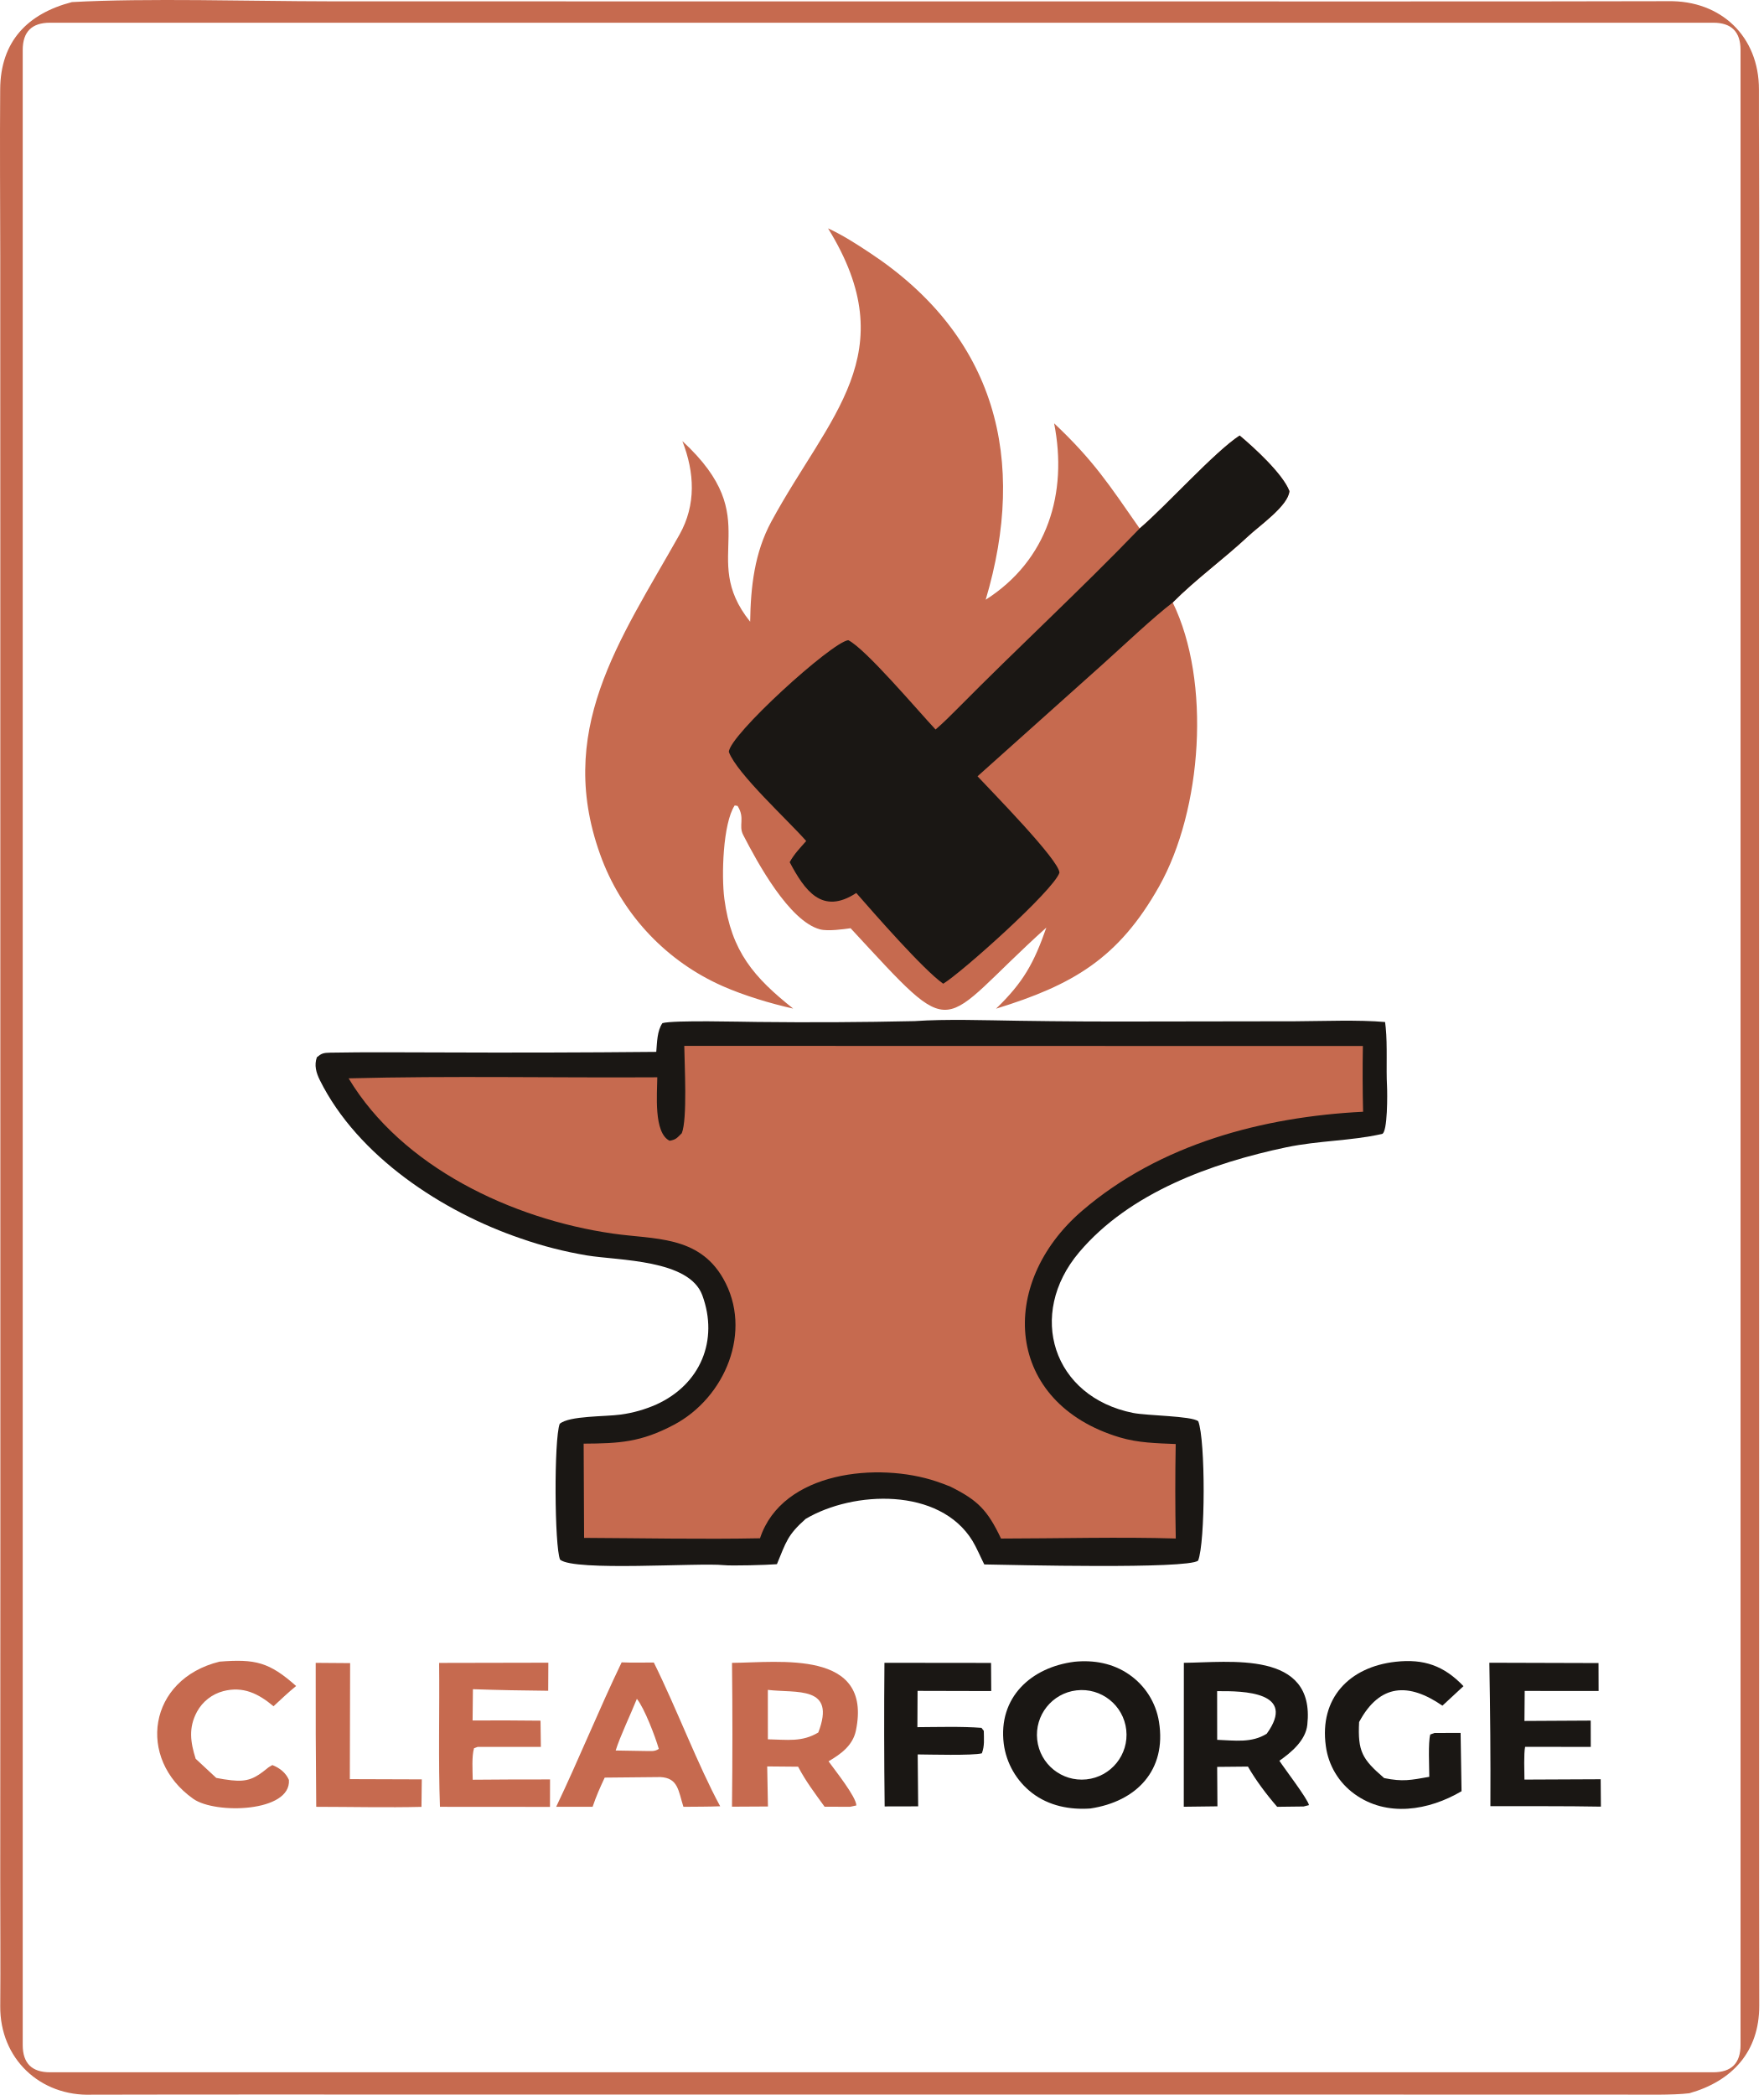
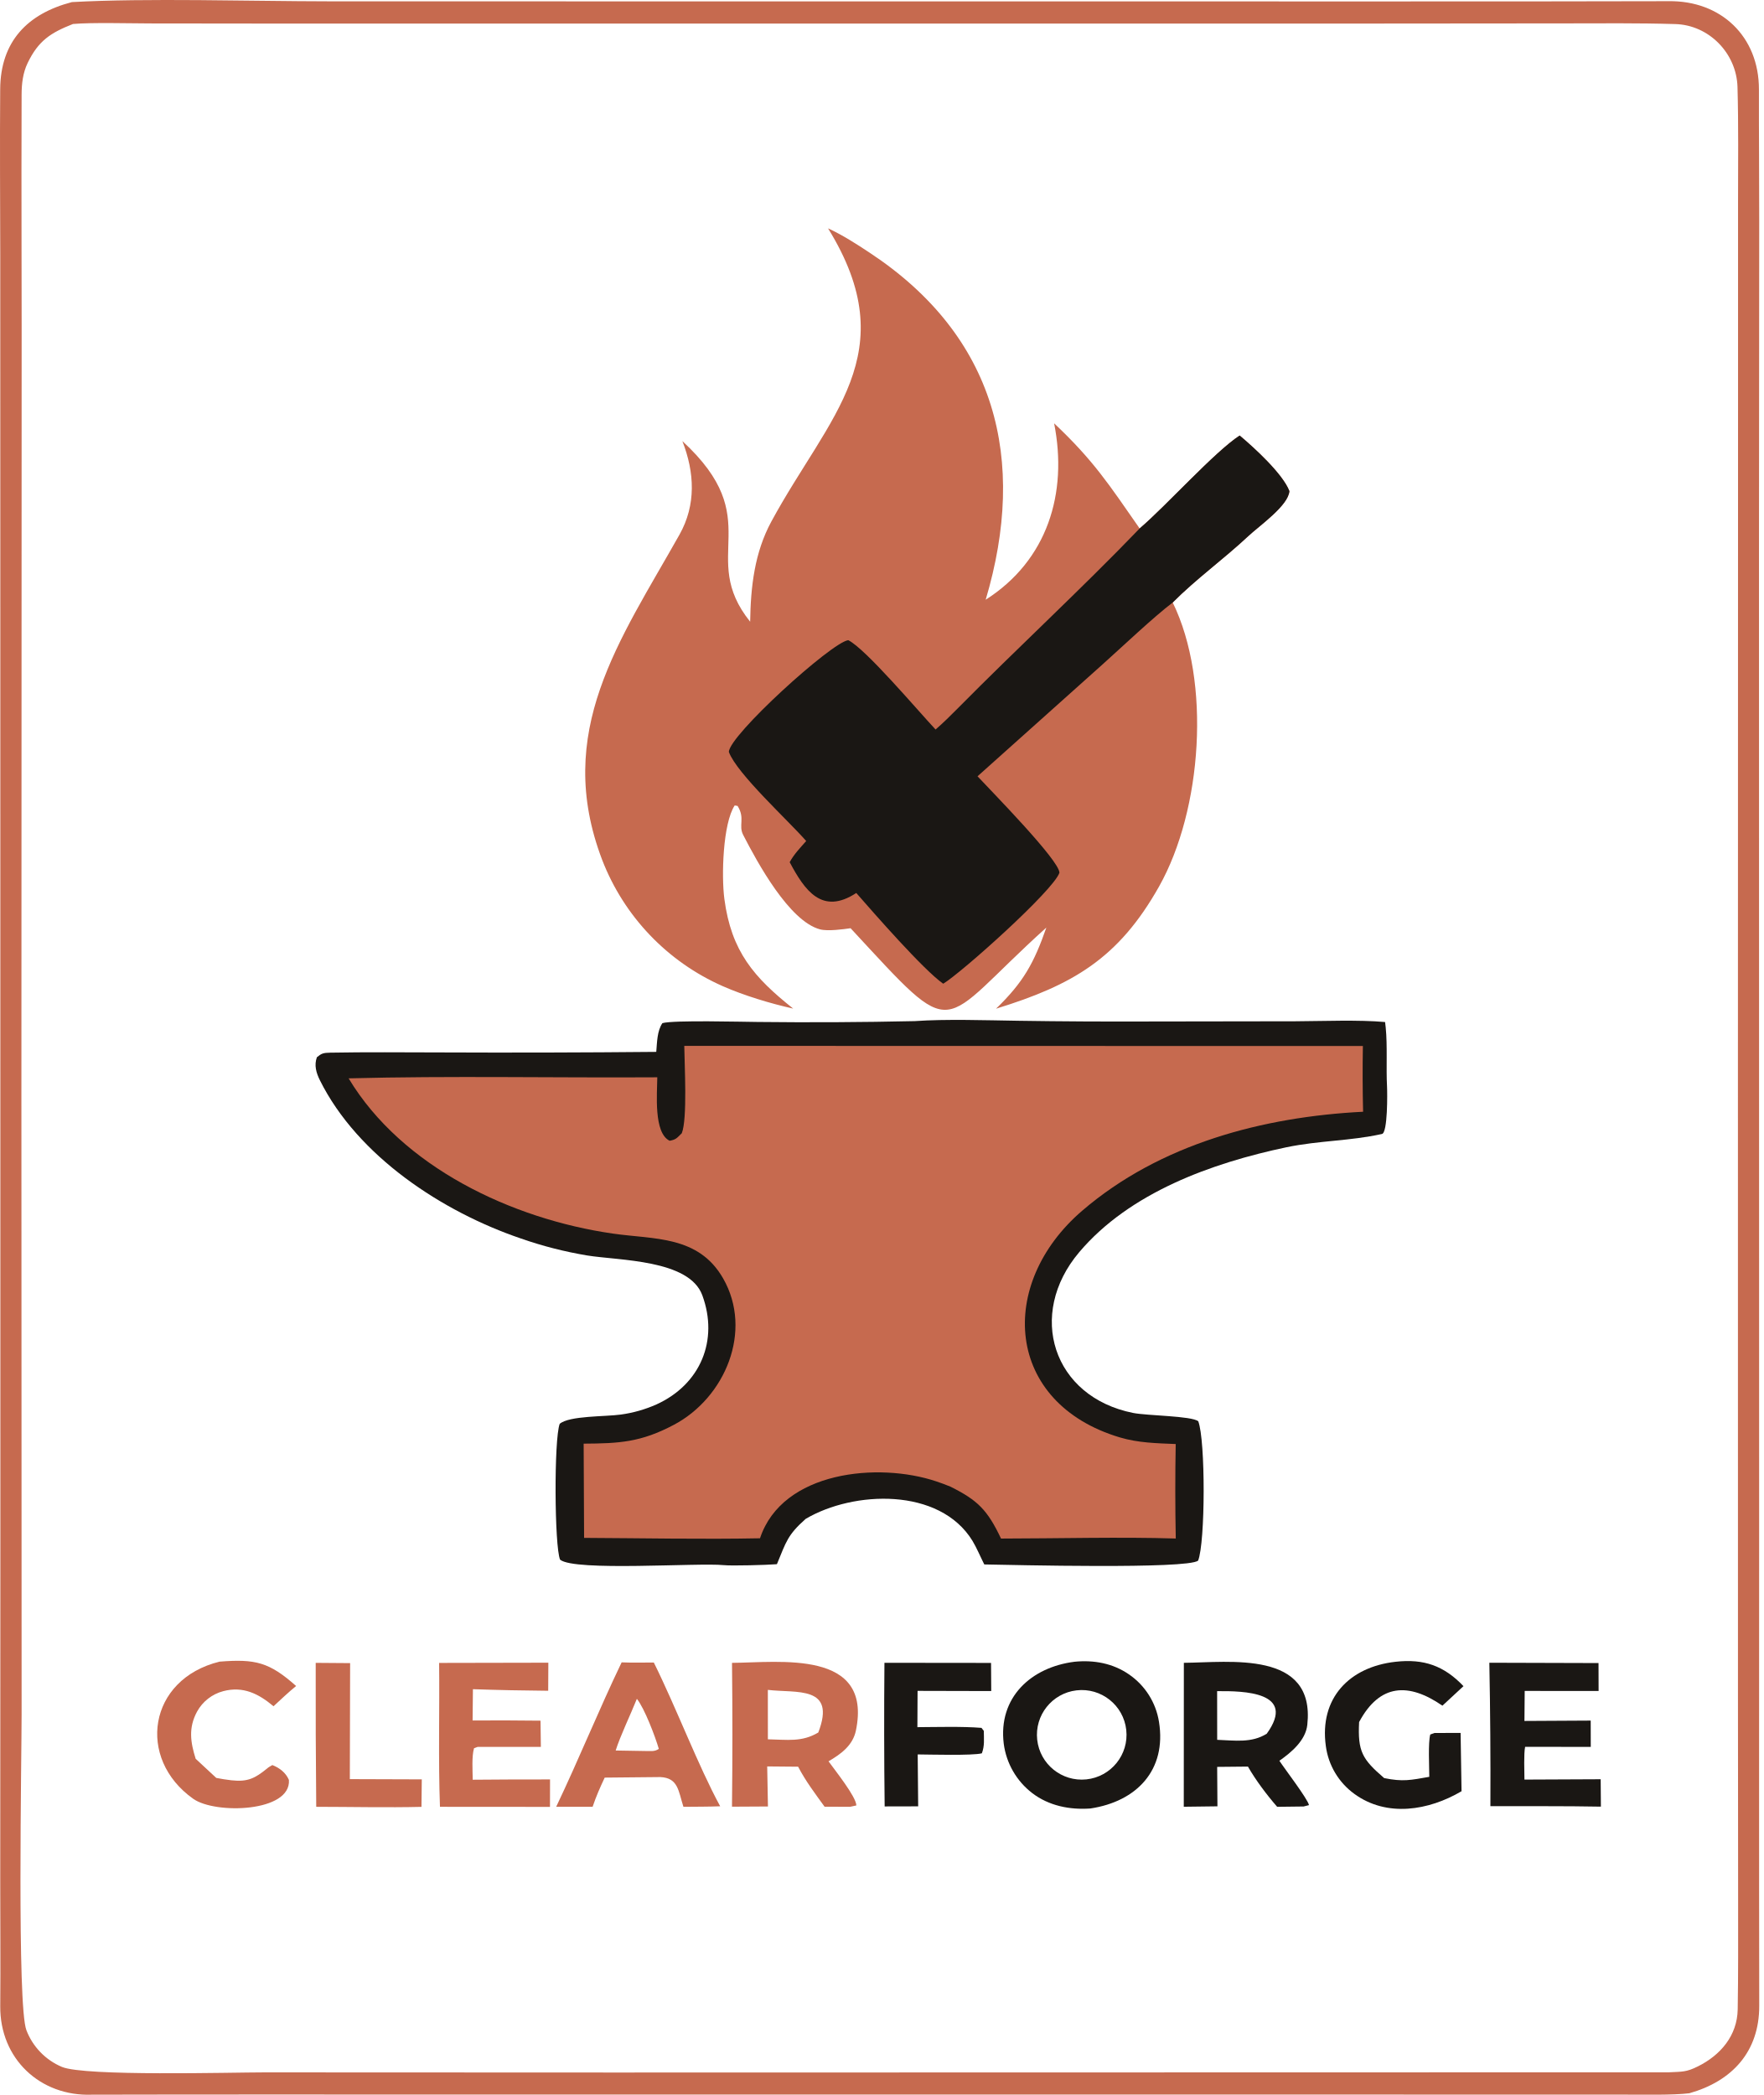
<svg xmlns="http://www.w3.org/2000/svg" width="388" height="461" viewBox="0 0 388 461" fill="none">
-   <path d="M15.827 0.46C32.296 -0.456 55.211 0.276 72.303 0.291L175.85 0.311L307.773 0.314C327.552 0.324 347.291 0.306 367.117 0.26C378.692 0.072 387.079 8.034 387.048 19.706C387.026 29.188 387.119 38.973 387.11 48.546L387.061 120.961L387.092 335.172C387.097 370.579 387.053 405.986 387.114 441.393C387.132 451.469 381.14 457.96 371.737 460.614C368.119 461.063 361.394 460.913 357.639 460.918L333.295 460.913L252.934 460.896L97.261 460.9C71.58 460.904 45.988 460.869 20.214 460.931C8.802 461.34 -0.049 452.986 0.055 441.445C0.135 432.459 0.046 422.997 0.053 413.83L0.083 337.928L0.069 122.141L0.056 56.143C0.034 43.967 -0.049 31.784 0.042 19.61C0.121 9.124 6.025 3.018 15.827 0.46Z M 11 5 H 377 Q 383 5 383 11 V 450 Q 383 456 377 456 H 11 Q 5 456 5 450 V 11 Q 5 5 11 5 Z" fill="#C66A4F" fill-rule="evenodd" />
+   <path d="M15.827 0.46C32.296 -0.456 55.211 0.276 72.303 0.291L175.85 0.311L307.773 0.314C327.552 0.324 347.291 0.306 367.117 0.26C378.692 0.072 387.079 8.034 387.048 19.706C387.026 29.188 387.119 38.973 387.11 48.546L387.061 120.961L387.092 335.172C387.097 370.579 387.053 405.986 387.114 441.393C387.132 451.469 381.14 457.96 371.737 460.614C368.119 461.063 361.394 460.913 357.639 460.918L333.295 460.913L252.934 460.896L97.261 460.9C71.58 460.904 45.988 460.869 20.214 460.931C8.802 461.34 -0.049 452.986 0.055 441.445C0.135 432.459 0.046 422.997 0.053 413.83L0.083 337.928L0.069 122.141L0.056 56.143C0.034 43.967 -0.049 31.784 0.042 19.61C0.121 9.124 6.025 3.018 15.827 0.46Z M16.06 5.279C20.192 4.914 28.592 5.151 33.066 5.157L64.685 5.192L166.886 5.182L300.831 5.185L344.346 5.148C352.426 5.141 360.528 5.052 368.59 5.296C376.036 5.474 382.125 11.719 382.331 19.148C382.564 27.601 382.459 36.111 382.45 44.587V90.284L382.424 233.342L382.432 373.941L382.468 418.923C382.468 426.662 382.507 434.462 382.375 442.166C382.274 447.945 378.577 452.238 373.627 454.699C371.047 455.987 370.199 455.851 367.284 456.004L135.088 456.053L58.204 456.022C51.019 456.022 18.683 456.932 13.63 454.822C10.037 453.311 7.215 450.397 5.816 446.758C3.722 441.445 4.762 386.646 4.755 377.149L4.709 241.358L4.759 88.485C4.8 65.942 4.666 43.344 4.753 20.799C4.762 18.412 5.035 16.042 6.076 13.876C8.462 8.915 11.18 7.205 16.06 5.279Z" fill="#C66A4F" fill-rule="evenodd" />
  <path d="M201.262 224.694C208.143 224.206 217.061 224.514 223.995 224.615C233.656 224.764 243.318 224.817 252.98 224.777L285.07 224.729C291.09 224.698 298.972 224.373 304.782 224.896C304.834 225.292 304.88 225.692 304.92 226.087C305.329 230.218 304.988 234.911 305.21 239.06C305.286 240.479 305.375 249.246 304.105 249.527C296.984 251.105 290.392 250.942 283.071 252.454C266.639 255.922 248.593 262.399 237.469 275.552C225.876 289.267 231.668 307.39 249.343 310.915C252.467 311.539 262.203 311.552 263.674 312.747C265.282 316.948 265.241 339.391 263.64 343.417C261.256 345.319 222.829 344.361 216.587 344.252C215.807 342.709 214.853 340.468 213.989 339.057C206.756 327.249 187.803 328.005 177.285 334.228C173.268 337.792 173 339.273 170.959 344.19L170.693 344.212C168.749 344.375 160.98 344.59 159.25 344.405C153.751 343.83 126.377 345.834 123.243 343.197C122.001 340.31 121.874 316.711 123.162 313.31C125.278 311.504 133.182 311.754 136.612 311.271C139.316 310.902 141.955 310.15 144.449 309.043C154.129 304.639 158.189 294.927 154.537 285.013C151.632 277.13 136.243 277.406 129.182 276.259C124.214 275.429 119.327 274.176 114.575 272.511C97.416 266.671 78.746 254.493 70.393 237.711C69.576 236.067 69.094 234.397 69.731 232.639C70.76 231.796 71.145 231.664 72.675 231.637C80.594 231.492 88.715 231.571 96.618 231.585C112.548 231.655 128.479 231.615 144.409 231.462C144.59 229.343 144.592 226.83 145.763 225.138C148.251 224.443 163.389 224.857 166.659 224.879C178.194 225.01 189.73 224.949 201.262 224.694Z" fill="#1A1714" />
  <path d="M150.573 230.143L299.898 230.174C299.813 234.995 299.828 239.816 299.944 244.636C277.966 245.753 255.288 251.694 238.141 266.407C219.324 282.557 221.131 308.726 246.401 316.294C250.46 317.506 254.483 317.577 258.71 317.757C258.584 324.687 258.588 331.617 258.723 338.547C246.805 338.165 232.361 338.547 220.27 338.556C217.317 332.325 215.18 330.132 209.141 327.135C208.134 326.717 207.111 326.335 206.076 325.992C193.31 321.677 172.137 323.685 167.237 338.495C154.65 338.75 141.187 338.464 128.528 338.407L128.431 317.673C136.261 317.625 141.009 317.383 148.304 313.516C159.568 307.544 165.738 292.875 159.123 281.313C153.681 271.821 143.945 272.761 134.828 271.443C112.638 268.239 88.467 256.831 76.711 237.289C98.854 236.704 122.341 237.196 144.635 237.056C144.611 240.624 143.79 249.299 147.353 251.022C148.778 250.762 148.928 250.437 150.023 249.365C151.293 246.267 150.611 234.142 150.573 230.143Z" fill="#C66A4F" />
  <path d="M182.21 50.248C185.44 51.737 188.428 53.668 191.389 55.624C219.206 74 226.066 101.135 216.897 131.968C230.497 123.295 234.996 108.535 231.956 93.147C240.693 101.389 244.028 106.614 250.775 116.286C256.688 111.249 267.185 99.499 272.781 95.835C275.982 98.516 282.269 104.261 283.73 108.064C283.487 111.283 277.126 115.677 274.631 118.016C269.378 122.939 263.093 127.487 258.052 132.579C266.552 149.942 264.528 178.217 255.065 195.041C246.117 210.95 236.018 216.759 219.176 221.961C225.195 216.141 227.508 211.945 230.246 204.113C205.769 226.135 211.222 230.205 187.169 204.254C185.666 204.469 182.167 204.963 180.44 204.502C173.664 202.694 166.677 189.835 163.529 183.712C162.445 181.604 164.014 180.046 162.297 177.341L161.665 177.235C159.058 181.236 158.725 192.737 159.393 197.796C160.921 209.379 165.916 215.083 174.538 221.939C169.548 220.827 163.674 219.053 159.023 216.996C146.853 211.629 137.316 201.646 132.515 189.244C121.725 161.004 136.412 140.947 149.522 117.638C153.198 111.102 152.861 103.991 150.154 97.062C168.977 114.41 153.452 122.322 165.069 136.808C165.181 129.117 166.027 121.597 169.74 114.748C182.358 91.47 199.214 77.787 182.21 50.248Z" fill="#C66A4F" />
  <path d="M250.775 116.286C256.688 111.249 267.185 99.499 272.781 95.835C275.982 98.516 282.269 104.261 283.73 108.064C283.487 111.283 277.126 115.677 274.631 118.016C269.378 122.939 263.093 127.487 258.052 132.579C253.849 135.763 246.768 142.478 242.67 146.147L215.103 170.821C218.153 174.108 233.105 189.298 233.124 192.043C231.796 195.975 211.565 214.045 207.55 216.467C203.174 213.393 192.341 200.984 188.421 196.5C180.914 201.417 177.103 195.997 173.767 189.721C174.733 187.946 176.064 186.581 177.402 185.065C173.654 180.744 162.134 170.243 160.387 165.47C160.358 161.897 182.983 141.31 186.659 140.87C190.475 142.757 201.974 156.382 205.87 160.526C207.513 159.104 209.232 157.41 210.763 155.86C223.898 142.567 237.837 129.736 250.775 116.286Z" fill="#1A1714" />
  <path d="M236.458 365.662C240.689 365.244 244.871 365.996 248.409 368.435C251.958 370.856 254.352 374.631 255.029 378.876C256.749 389.511 250.103 396.428 239.936 397.953C235.389 398.278 230.809 397.373 227.133 394.564C223.687 391.919 221.434 388.012 220.87 383.706C219.61 373.532 226.874 366.866 236.458 365.662Z M236.882 371.959C242.315 371.322 247.228 375.229 247.829 380.665C248.431 386.096 244.49 390.983 239.049 391.55C233.659 392.108 228.829 388.214 228.233 382.831C227.637 377.443 231.501 372.592 236.882 371.959Z" fill="#1A1714" fill-rule="evenodd" />
  <path d="M161.076 365.908C171.418 365.846 192.043 362.867 188.343 380.788C187.664 384.079 185.075 385.956 182.316 387.573C183.67 389.471 188.403 395.364 188.439 397.285L187.069 397.579L181.449 397.566C179.339 394.639 177.297 391.967 175.623 388.759L168.82 388.698L168.984 397.513L161.071 397.557C161.191 387.006 161.193 376.455 161.076 365.908Z M168.962 371.854C175.227 372.623 184.077 370.808 180.063 381.232C176.449 383.394 173.243 382.809 168.969 382.73L168.962 371.854Z" fill="#C66A4F" fill-rule="evenodd" />
  <path d="M260.503 365.899C270.517 365.824 289.464 363.06 287.67 379.54C287.297 382.967 284.178 385.591 281.525 387.45C282.639 389.168 287.797 395.896 288.035 397.214L286.857 397.513L281.037 397.584C278.746 394.956 276.334 391.748 274.604 388.733L267.834 388.799L267.892 397.478L260.485 397.57L260.503 365.899Z M267.825 372.135C273.616 372.082 285.415 372.258 278.743 381.5C275.407 383.583 271.759 382.989 267.837 382.844L267.825 372.135Z" fill="#1A1714" fill-rule="evenodd" />
  <path d="M136.789 365.798C138.931 365.903 141.678 365.829 143.87 365.833C148.833 375.831 153.629 388.553 158.473 397.469C155.857 397.575 153.02 397.553 150.384 397.584C149.264 394.064 149.237 391.233 145.308 391.04L133.064 391.159C131.952 393.532 131.252 395.105 130.404 397.575L122.386 397.579C127.402 387.063 131.836 376.094 136.789 365.798Z M140.141 373.827C141.819 375.892 144.206 382.198 144.969 384.835C144.003 385.507 143.159 385.279 141.791 385.301L135.477 385.195C136.457 382.049 138.806 377.175 140.141 373.827Z" fill="#C66A4F" fill-rule="evenodd" />
  <path d="M327.725 365.881L351.749 365.952L351.767 372.095L335.506 372.087L335.449 378.692L350.03 378.612L350.043 384.404L335.598 384.382C335.282 385.903 335.436 389.862 335.449 391.594L352.224 391.519L352.272 397.548C344.258 397.395 335.994 397.469 327.957 397.443C328.006 386.923 327.928 376.398 327.725 365.881Z" fill="#1A1714" />
  <path d="M96.628 365.921L120.66 365.873L120.629 372.051C115.106 372.007 109.584 371.893 104.065 371.704L103.994 378.586C108.976 378.555 113.959 378.568 118.941 378.63L119.014 384.4L105.113 384.396L104.309 384.694C103.784 386.448 103.993 389.656 104.025 391.625C109.695 391.572 115.365 391.55 121.035 391.559L121.022 397.601L96.812 397.584C96.43 387.555 96.745 376.151 96.628 365.921Z" fill="#C66A4F" />
  <path d="M307.075 365.671C313.313 364.963 317.779 366.554 322.034 371.036L317.399 375.33C309.979 370.219 303.612 370.443 299.069 378.933C298.741 385.398 299.747 387.107 304.582 391.264C308.713 392.108 310.413 391.708 314.51 390.987C314.504 388.755 314.23 383.46 314.724 381.675L315.652 381.337L321.401 381.328L321.606 394.156C314.398 398.405 305.179 399.957 298.025 394.745C294.567 392.24 292.295 388.421 291.741 384.189C290.297 373.669 296.917 366.809 307.075 365.671Z" fill="#1A1714" />
  <path d="M48.315 365.64C56.192 365.011 59.273 365.763 65.16 371.001C63.503 372.341 61.773 373.998 60.186 375.457C56.91 372.706 53.509 370.984 49.129 372.135C46.668 372.781 44.581 374.411 43.358 376.644C41.437 380.199 41.907 383.363 43.055 387.015L47.586 391.225C48.69 391.444 49.801 391.62 50.918 391.748C54.518 392.152 56.129 391.299 58.754 389.168C59.05 388.878 59.566 388.619 59.929 388.399C61.515 389.01 62.903 390.087 63.575 391.669C64.079 398.775 47.391 399.271 42.523 395.826C30.003 386.971 32.571 369.511 48.315 365.64Z" fill="#C66A4F" />
  <path d="M194.619 365.895L218.076 365.921L218.118 372.113L201.908 372.073L201.869 380.058C206.235 380.036 211.713 379.869 215.971 380.212L216.483 380.871C216.503 382.638 216.682 384.194 216.054 385.811C214.063 386.347 204.42 386.074 201.937 386.057L202.041 397.483L194.666 397.5C194.54 386.966 194.524 376.428 194.619 365.895Z" fill="#1A1714" />
  <path d="M69.469 365.908L77.044 365.965L76.98 391.493L92.813 391.546L92.743 397.597C85.304 397.777 77.088 397.592 69.585 397.584C69.483 387.028 69.444 376.468 69.469 365.908Z" fill="#C66A4F" />
</svg>
